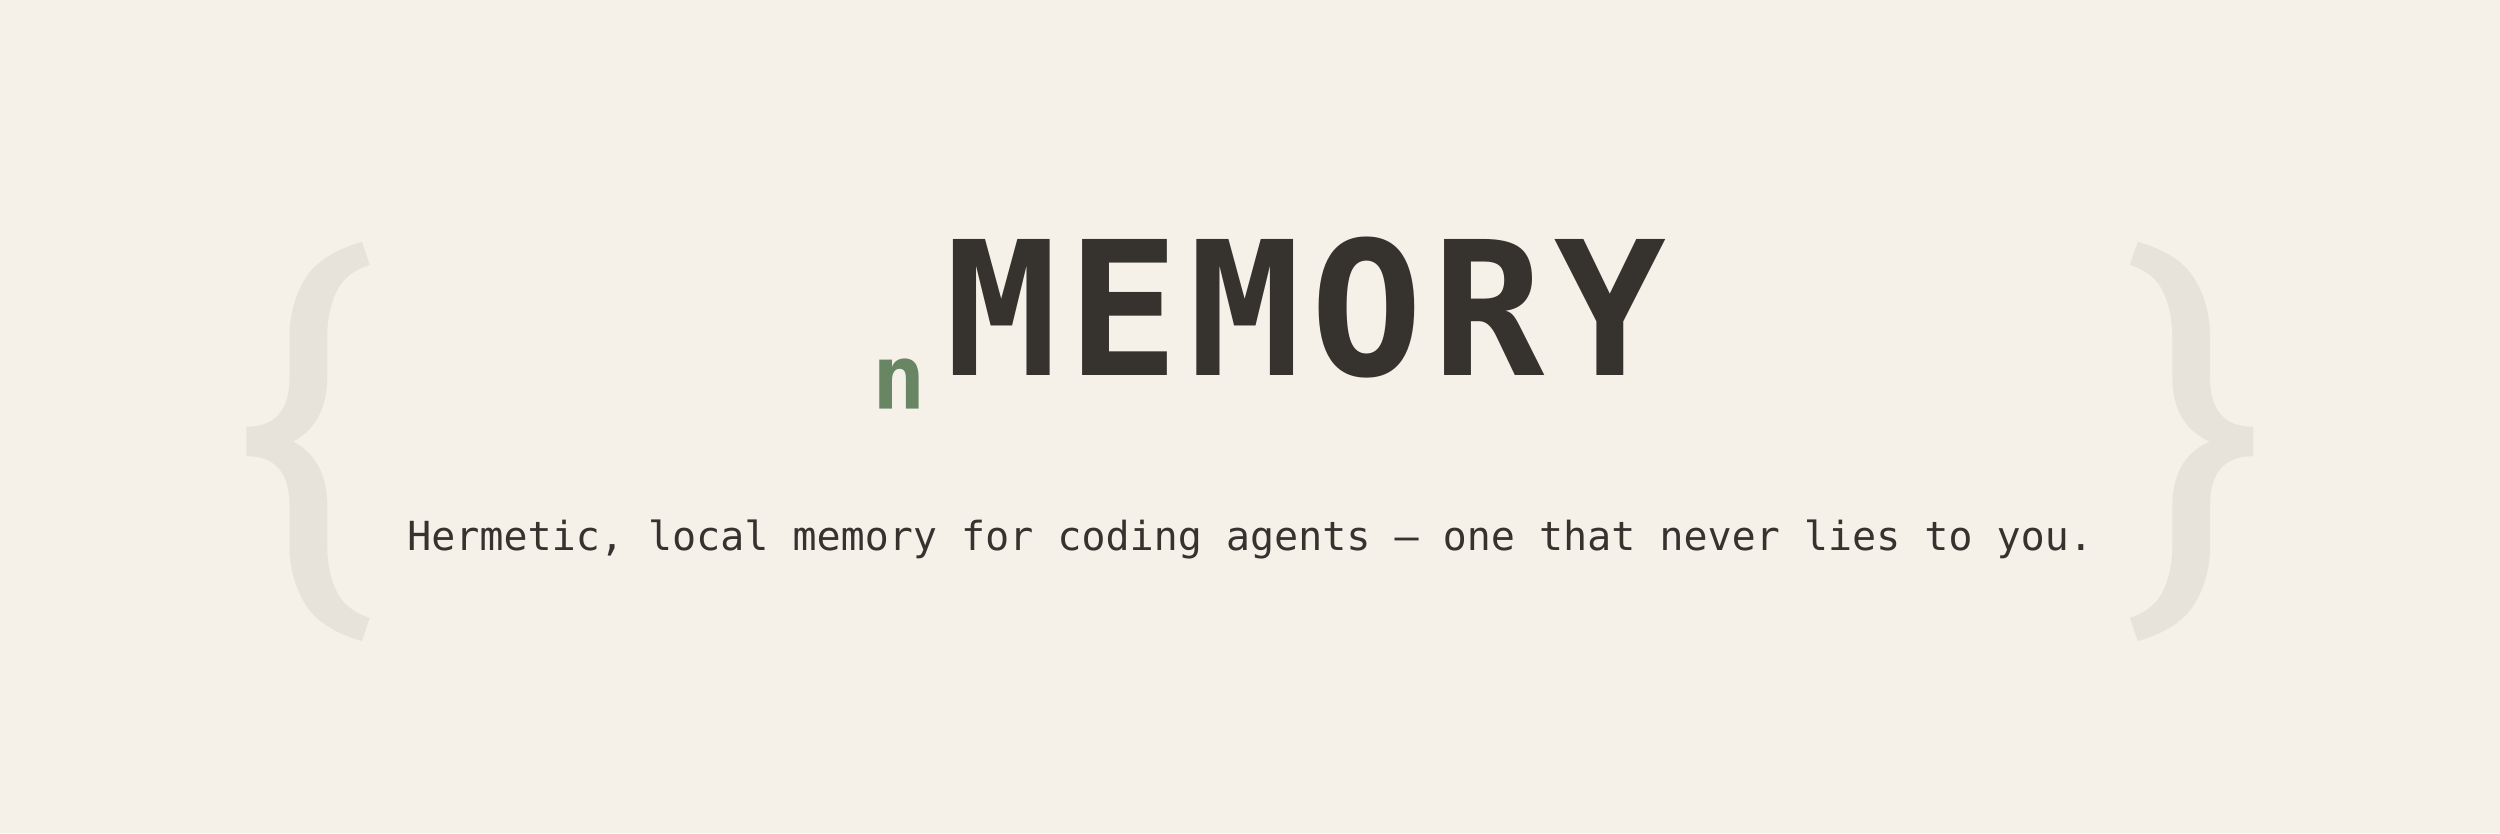
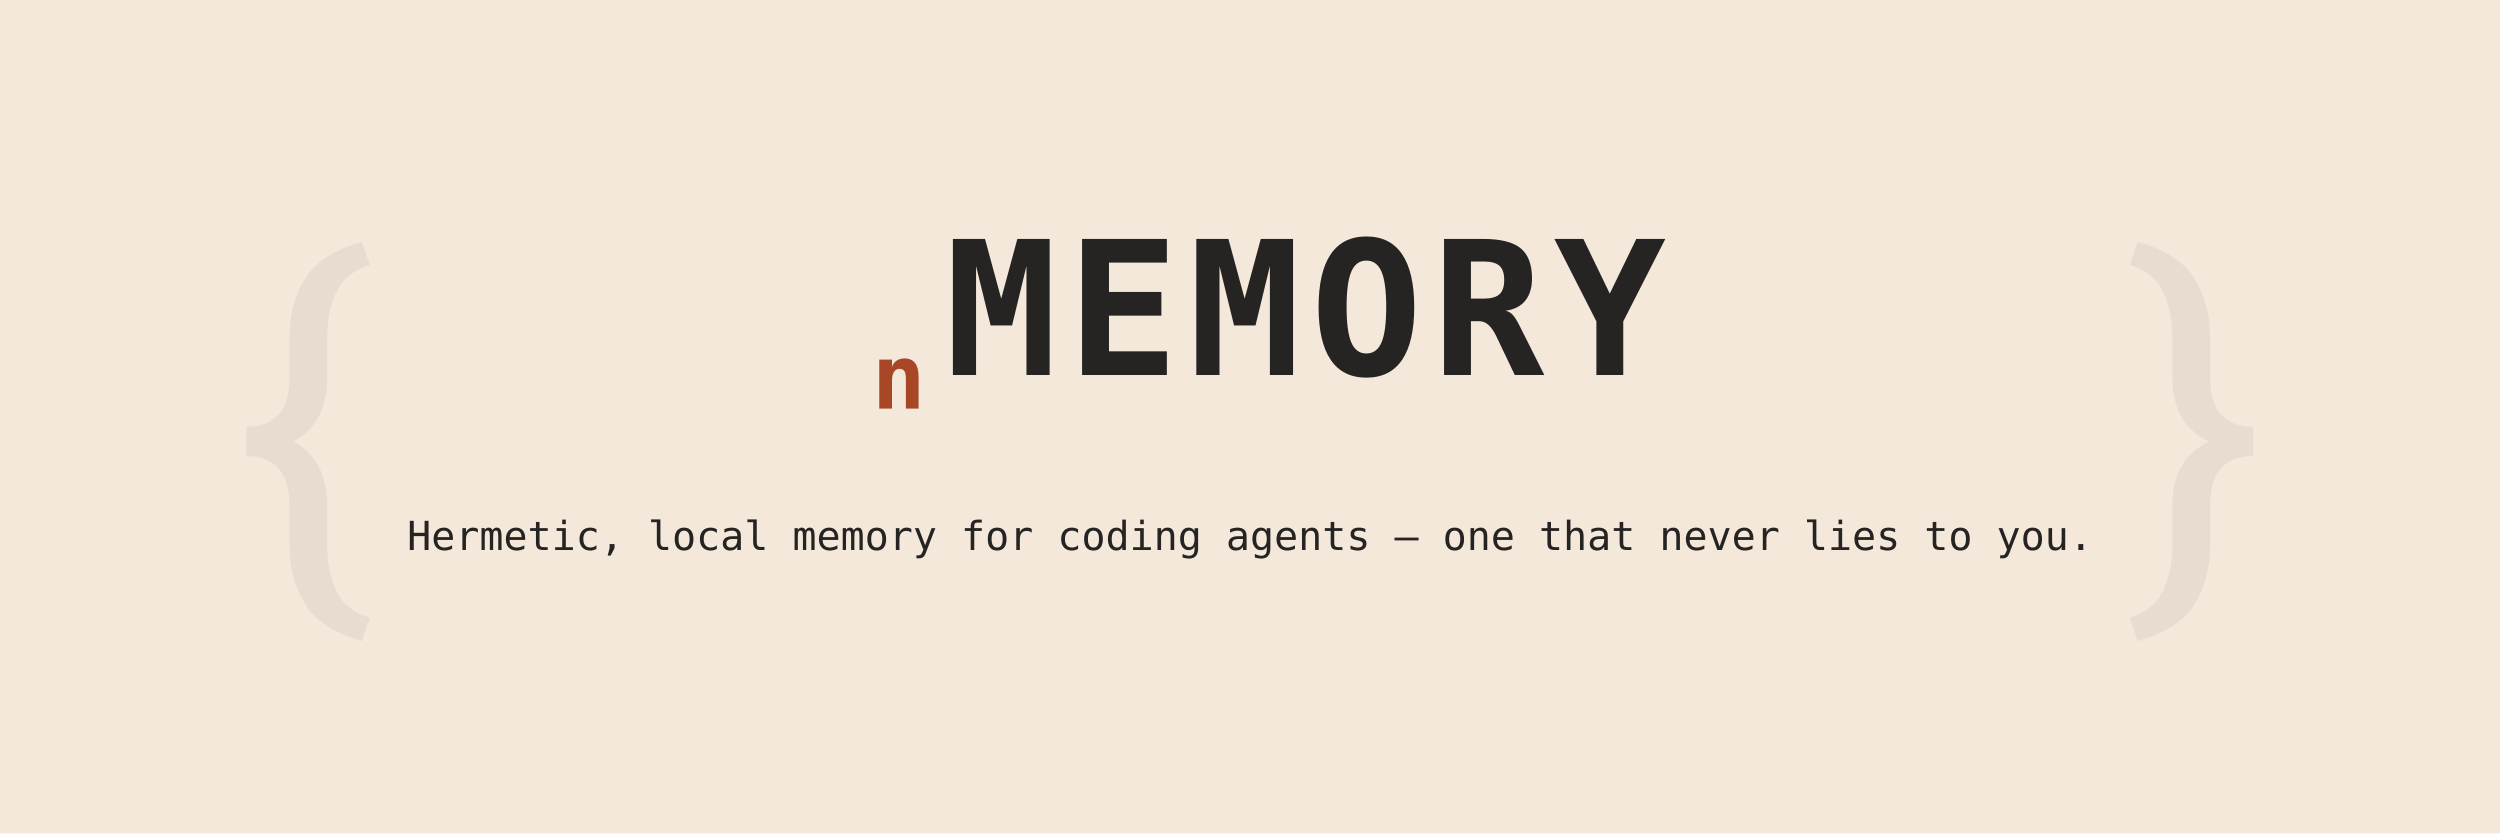
<svg xmlns="http://www.w3.org/2000/svg" baseProfile="full" height="500" version="1.1" viewBox="0 0 1500 500" width="1500">
  <defs />
-   <rect fill="#F5F1E9" height="500" width="1500" x="0" y="0" />
-   <text fill="#4A4640" font-family="Roboto, DejaVu Sans, sans-serif" font-size="250" font-weight="normal" opacity="0.085" text-anchor="start" x="140" y="340">{</text>
-   <text fill="#4A4640" font-family="Roboto, DejaVu Sans, sans-serif" font-size="250" font-weight="normal" opacity="0.085" text-anchor="end" x="1360" y="340">}</text>
-   <text fill="#698664" font-family="DejaVu Sans Mono, Noto Sans Mono, monospace" font-size="53.76" font-weight="bold" opacity="1.0" text-anchor="start" x="523.043" y="245.16">n</text>
-   <text fill="#36332F" font-family="DejaVu Sans Mono, Noto Sans Mono, monospace" font-size="112" font-weight="bold" letter-spacing="5.6" opacity="1.0" text-anchor="start" x="567.037" y="225">MEMORY</text>
-   <text fill="#36332F" font-family="DejaVu Sans Mono, Noto Sans Mono, monospace" font-size="24" font-weight="normal" opacity="1.0" text-anchor="middle" x="750" y="330">Hermetic, local memory for coding agents — one that never lies to you.</text>
+   <rect fill="#F4E8DB" height="500" width="1500" x="0" y="0" />
+   <text fill="#62594F" font-family="Roboto, DejaVu Sans, sans-serif" font-size="250" font-weight="normal" opacity="0.085" text-anchor="start" x="140" y="340">{</text>
+   <text fill="#62594F" font-family="Roboto, DejaVu Sans, sans-serif" font-size="250" font-weight="normal" opacity="0.085" text-anchor="end" x="1360" y="340">}</text>
+   <text fill="#A74726" font-family="DejaVu Sans Mono, Noto Sans Mono, monospace" font-size="53.76" font-weight="bold" opacity="1.0" text-anchor="start" x="523.043" y="245.16">n</text>
+   <text fill="#252422" font-family="DejaVu Sans Mono, Noto Sans Mono, monospace" font-size="112" font-weight="bold" letter-spacing="5.6" opacity="1.0" text-anchor="start" x="567.037" y="225">MEMORY</text>
+   <text fill="#252422" font-family="DejaVu Sans Mono, Noto Sans Mono, monospace" font-size="24" font-weight="normal" opacity="1.0" text-anchor="middle" x="750" y="330">Hermetic, local memory for coding agents — one that never lies to you.</text>
</svg>
